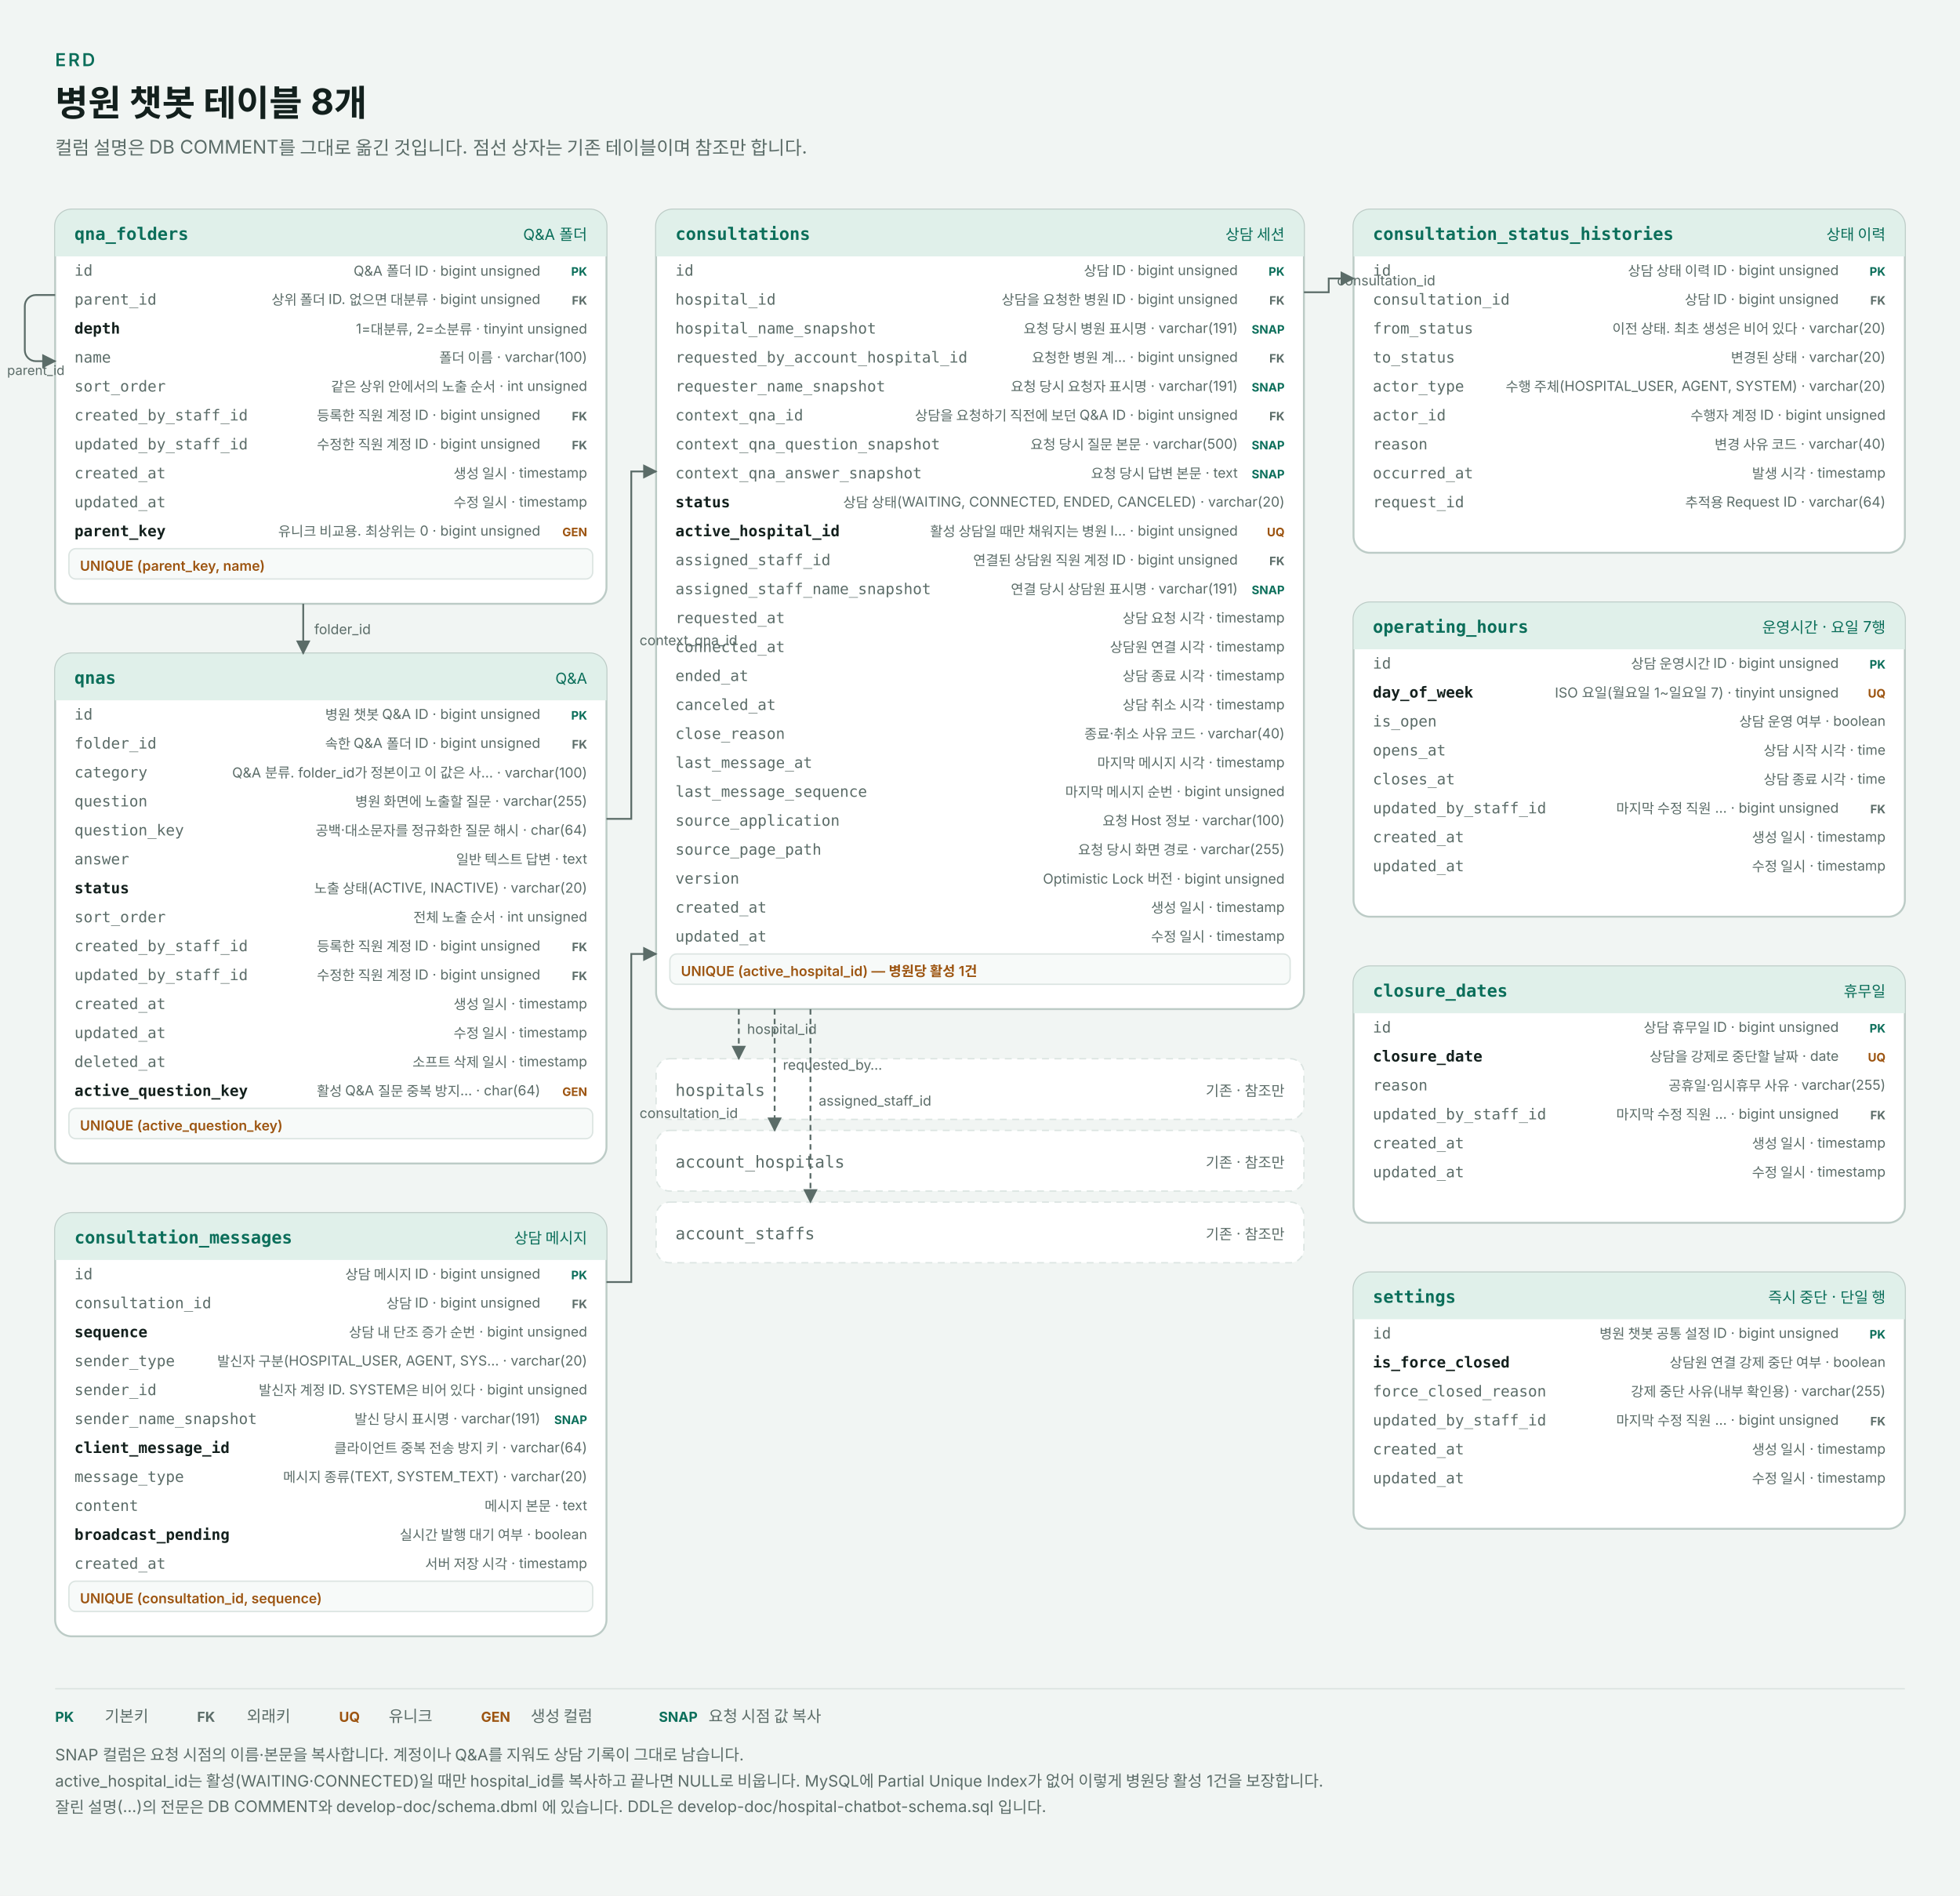
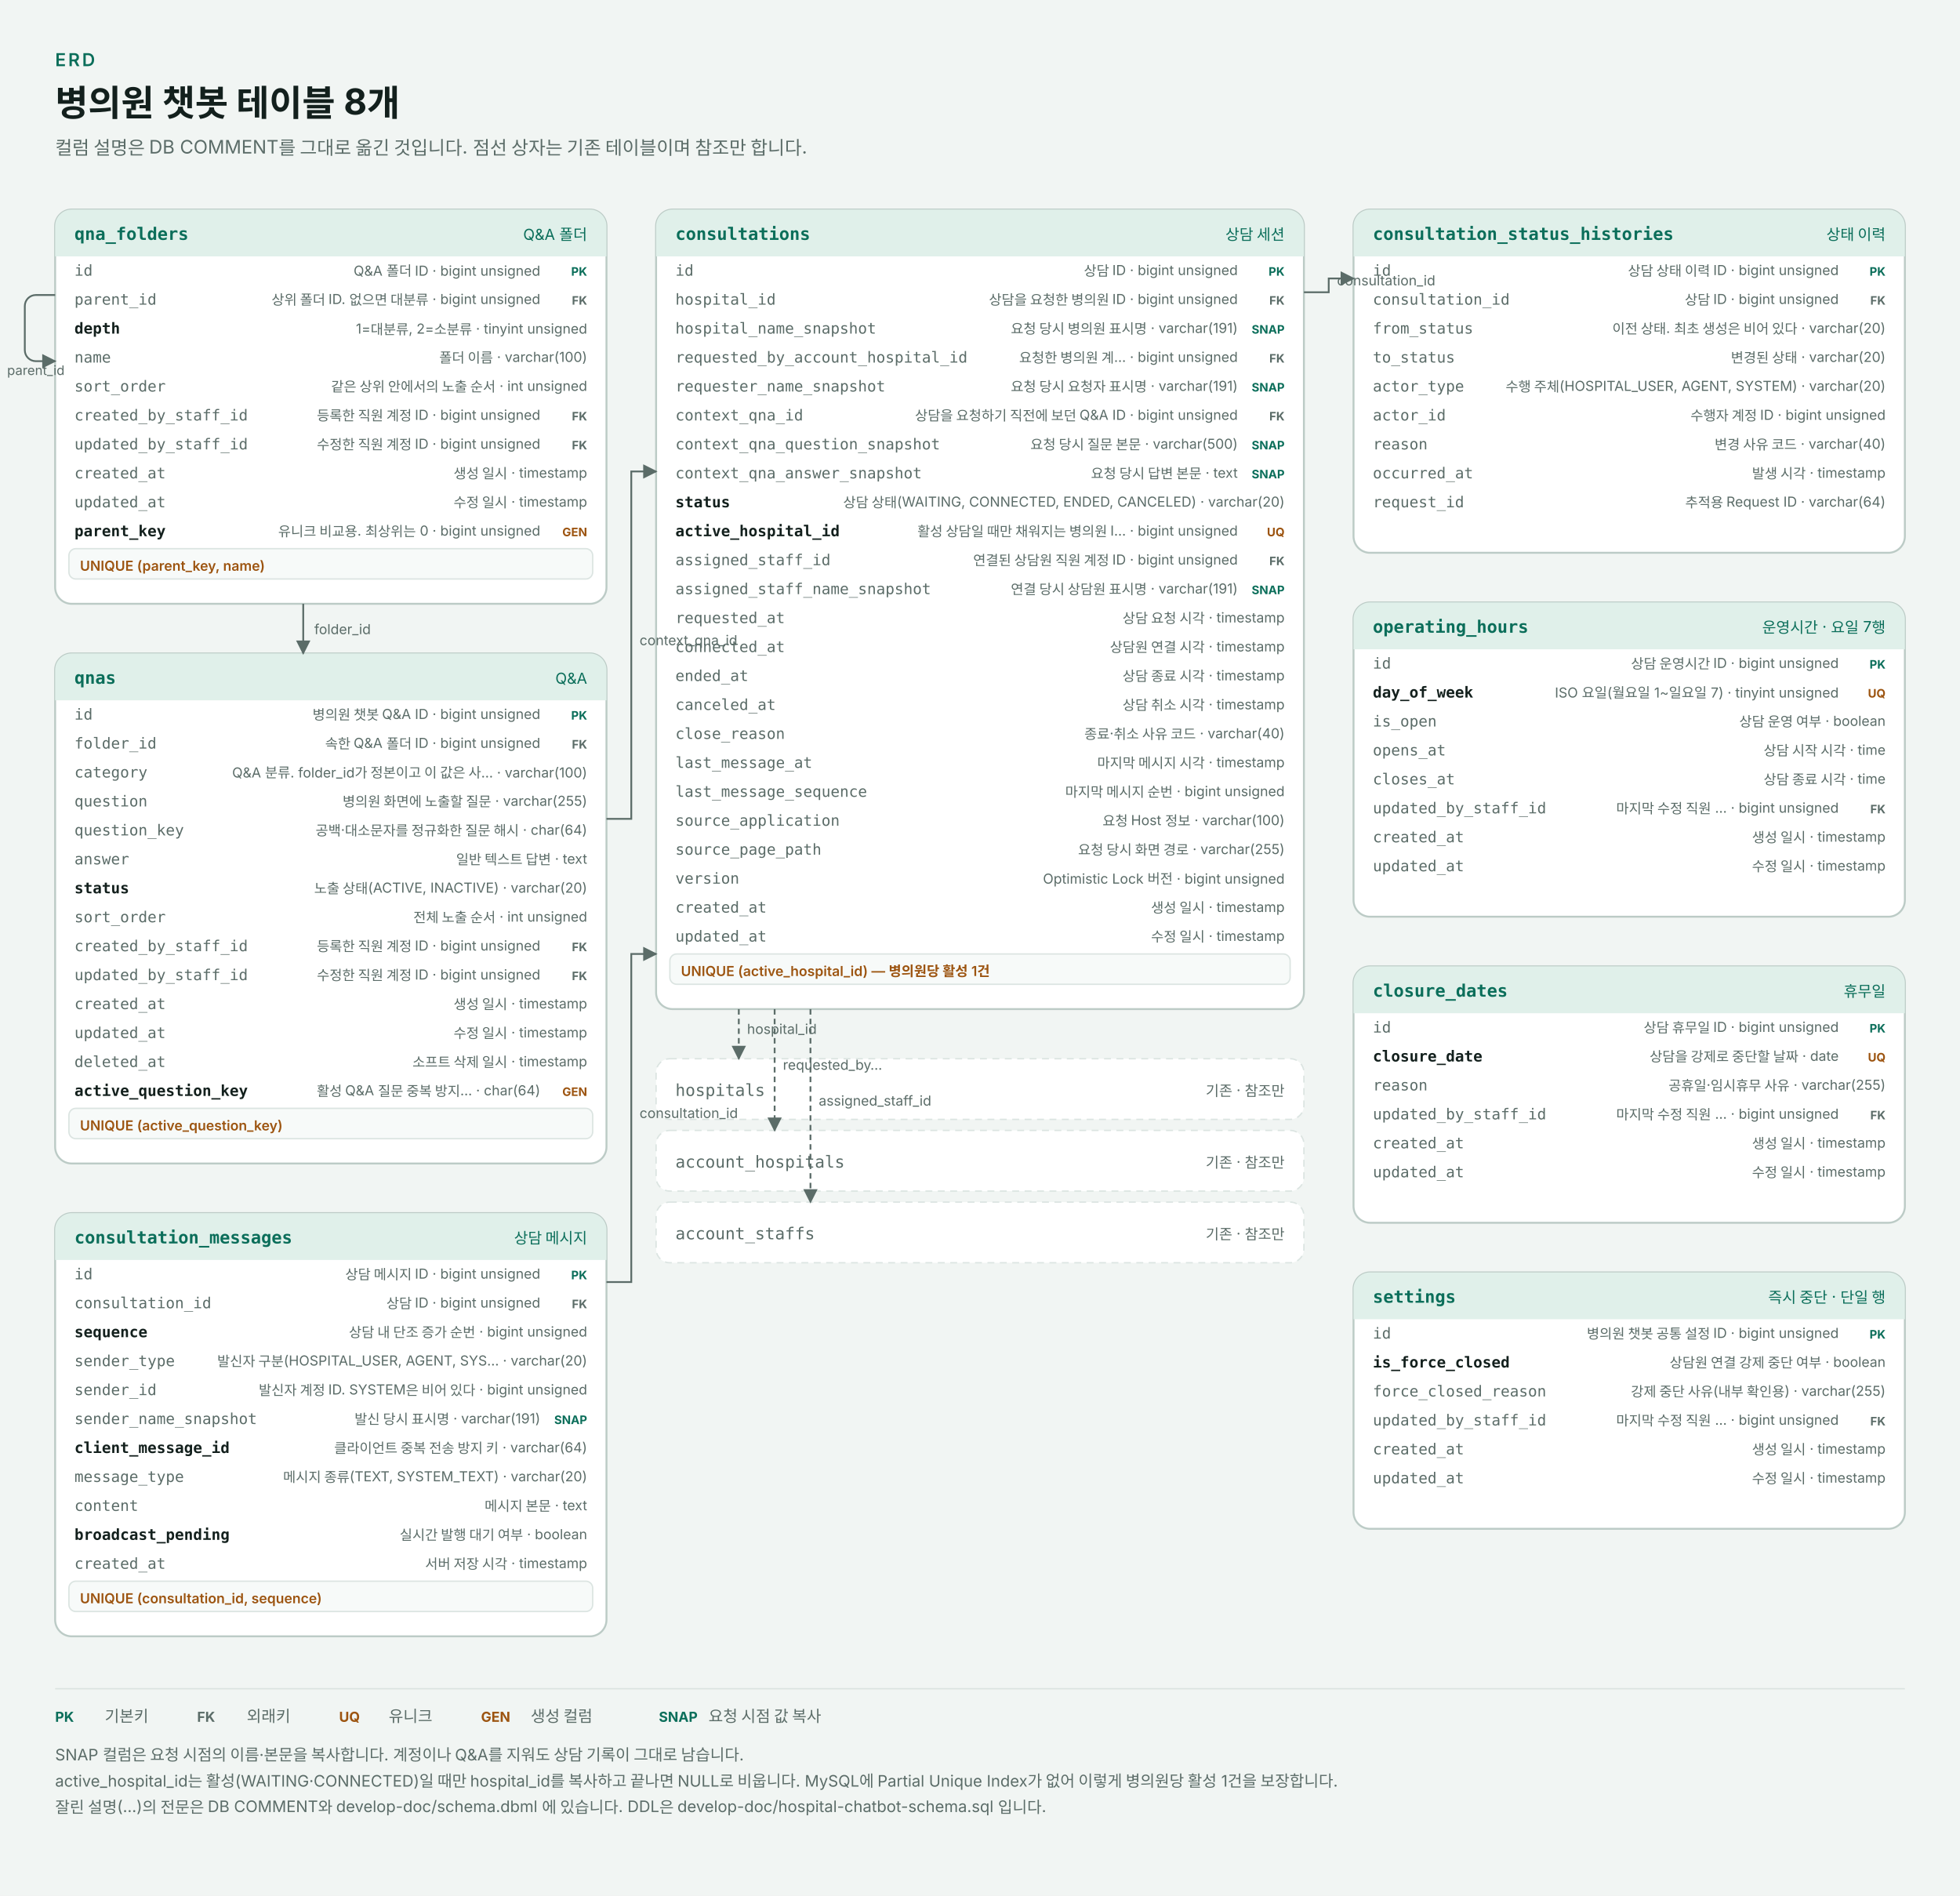
<svg xmlns="http://www.w3.org/2000/svg" viewBox="0 0 1422 1375" width="1422" height="1375" font-family="-apple-system, BlinkMacSystemFont, 'Apple SD Gothic Neo', 'Malgun Gothic', 'Noto Sans KR', sans-serif">
  <defs>
    <marker id="one" viewBox="0 0 10 10" refX="9" refY="5" markerWidth="8" markerHeight="8" orient="auto-start-reverse">
      <path d="M0,0 L10,5 L0,10 z" fill="#5B6C68" />
    </marker>
  </defs>
  <rect width="1422" height="1375" fill="#F1F5F3" />
  <text x="40" y="48" font-size="13" font-weight="600" fill="#0B6E5A" letter-spacing="1.6">ERD</text>
-   <text x="40" y="84" font-size="26" font-weight="700" fill="#13201D">병원 챗봇 테이블 8개</text>
+   <text x="40" y="84" font-size="26" font-weight="700" fill="#13201D">병의원 챗봇 테이블 8개</text>
  <text x="40" y="112" font-size="13.5" fill="#5B6C68">컬럼 설명은 DB COMMENT를 그대로 옮긴 것입니다. 점선 상자는 기존 테이블이며 참조만 합니다.</text>
  <rect x="40" y="152" width="400" height="286" rx="12" fill="#FFFFFF" stroke="#BCCBC6" stroke-width="1.4" />
  <path d="M40 164 a12 12 0 0 1 12 -12 h376 a12 12 0 0 1 12 12 v22 h-400 z" fill="#E0F0EA" />
  <text x="54" y="174" font-size="12.5" font-weight="700" fill="#0B6E5A" font-family="ui-monospace, Menlo, monospace">qna_folders</text>
  <text x="426" y="174" font-size="11" fill="#0B6E5A" text-anchor="end">Q&amp;A 폴더</text>
  <text x="54" y="200" font-size="11" fill="#5B6C68" font-weight="400" font-family="ui-monospace, Menlo, monospace">id</text>
  <text x="426" y="200" font-size="8.5" font-weight="700" fill="#0B6E5A" text-anchor="end">PK</text>
  <text x="392" y="200" font-size="10" fill="#5B6C68" text-anchor="end">Q&amp;A 폴더 ID · bigint unsigned</text>
  <text x="54" y="221" font-size="11" fill="#5B6C68" font-weight="400" font-family="ui-monospace, Menlo, monospace">parent_id</text>
  <text x="426" y="221" font-size="8.5" font-weight="700" fill="#5B6C68" text-anchor="end">FK</text>
  <text x="392" y="221" font-size="10" fill="#5B6C68" text-anchor="end">상위 폴더 ID. 없으면 대분류 · bigint unsigned</text>
  <text x="54" y="242" font-size="11" fill="#13201D" font-weight="600" font-family="ui-monospace, Menlo, monospace">depth</text>
  <text x="426" y="242" font-size="10" fill="#5B6C68" text-anchor="end">1=대분류, 2=소분류 · tinyint unsigned</text>
  <text x="54" y="263" font-size="11" fill="#5B6C68" font-weight="400" font-family="ui-monospace, Menlo, monospace">name</text>
  <text x="426" y="263" font-size="10" fill="#5B6C68" text-anchor="end">폴더 이름 · varchar(100)</text>
  <text x="54" y="284" font-size="11" fill="#5B6C68" font-weight="400" font-family="ui-monospace, Menlo, monospace">sort_order</text>
  <text x="426" y="284" font-size="10" fill="#5B6C68" text-anchor="end">같은 상위 안에서의 노출 순서 · int unsigned</text>
  <text x="54" y="305" font-size="11" fill="#5B6C68" font-weight="400" font-family="ui-monospace, Menlo, monospace">created_by_staff_id</text>
  <text x="426" y="305" font-size="8.5" font-weight="700" fill="#5B6C68" text-anchor="end">FK</text>
  <text x="392" y="305" font-size="10" fill="#5B6C68" text-anchor="end">등록한 직원 계정 ID · bigint unsigned</text>
  <text x="54" y="326" font-size="11" fill="#5B6C68" font-weight="400" font-family="ui-monospace, Menlo, monospace">updated_by_staff_id</text>
  <text x="426" y="326" font-size="8.5" font-weight="700" fill="#5B6C68" text-anchor="end">FK</text>
  <text x="392" y="326" font-size="10" fill="#5B6C68" text-anchor="end">수정한 직원 계정 ID · bigint unsigned</text>
  <text x="54" y="347" font-size="11" fill="#5B6C68" font-weight="400" font-family="ui-monospace, Menlo, monospace">created_at</text>
  <text x="426" y="347" font-size="10" fill="#5B6C68" text-anchor="end">생성 일시 · timestamp</text>
  <text x="54" y="368" font-size="11" fill="#5B6C68" font-weight="400" font-family="ui-monospace, Menlo, monospace">updated_at</text>
  <text x="426" y="368" font-size="10" fill="#5B6C68" text-anchor="end">수정 일시 · timestamp</text>
  <text x="54" y="389" font-size="11" fill="#13201D" font-weight="600" font-family="ui-monospace, Menlo, monospace">parent_key</text>
  <text x="426" y="389" font-size="8.5" font-weight="700" fill="#9C5410" text-anchor="end">GEN</text>
  <text x="392" y="389" font-size="10" fill="#5B6C68" text-anchor="end">유니크 비교용. 최상위는 0 · bigint unsigned</text>
  <rect x="50" y="398" width="380" height="22" rx="5" fill="#F7FAF9" stroke="#DBE4E1" />
  <text x="58" y="414" font-size="10" fill="#9C5410" font-weight="600">UNIQUE (parent_key, name)</text>
  <rect x="40" y="474" width="400" height="370" rx="12" fill="#FFFFFF" stroke="#BCCBC6" stroke-width="1.4" />
  <path d="M40 486 a12 12 0 0 1 12 -12 h376 a12 12 0 0 1 12 12 v22 h-400 z" fill="#E0F0EA" />
  <text x="54" y="496" font-size="12.5" font-weight="700" fill="#0B6E5A" font-family="ui-monospace, Menlo, monospace">qnas</text>
  <text x="426" y="496" font-size="11" fill="#0B6E5A" text-anchor="end">Q&amp;A</text>
  <text x="54" y="522" font-size="11" fill="#5B6C68" font-weight="400" font-family="ui-monospace, Menlo, monospace">id</text>
  <text x="426" y="522" font-size="8.5" font-weight="700" fill="#0B6E5A" text-anchor="end">PK</text>
-   <text x="392" y="522" font-size="10" fill="#5B6C68" text-anchor="end">병원 챗봇 Q&amp;A ID · bigint unsigned</text>
+   <text x="392" y="522" font-size="10" fill="#5B6C68" text-anchor="end">병의원 챗봇 Q&amp;A ID · bigint unsigned</text>
  <text x="54" y="543" font-size="11" fill="#5B6C68" font-weight="400" font-family="ui-monospace, Menlo, monospace">folder_id</text>
  <text x="426" y="543" font-size="8.5" font-weight="700" fill="#5B6C68" text-anchor="end">FK</text>
  <text x="392" y="543" font-size="10" fill="#5B6C68" text-anchor="end">속한 Q&amp;A 폴더 ID · bigint unsigned</text>
  <text x="54" y="564" font-size="11" fill="#5B6C68" font-weight="400" font-family="ui-monospace, Menlo, monospace">category</text>
  <text x="426" y="564" font-size="10" fill="#5B6C68" text-anchor="end">Q&amp;A 분류. folder_id가 정본이고 이 값은 사… · varchar(100)</text>
  <text x="54" y="585" font-size="11" fill="#5B6C68" font-weight="400" font-family="ui-monospace, Menlo, monospace">question</text>
-   <text x="426" y="585" font-size="10" fill="#5B6C68" text-anchor="end">병원 화면에 노출할 질문 · varchar(255)</text>
+   <text x="426" y="585" font-size="10" fill="#5B6C68" text-anchor="end">병의원 화면에 노출할 질문 · varchar(255)</text>
  <text x="54" y="606" font-size="11" fill="#5B6C68" font-weight="400" font-family="ui-monospace, Menlo, monospace">question_key</text>
  <text x="426" y="606" font-size="10" fill="#5B6C68" text-anchor="end">공백·대소문자를 정규화한 질문 해시 · char(64)</text>
  <text x="54" y="627" font-size="11" fill="#5B6C68" font-weight="400" font-family="ui-monospace, Menlo, monospace">answer</text>
  <text x="426" y="627" font-size="10" fill="#5B6C68" text-anchor="end">일반 텍스트 답변 · text</text>
  <text x="54" y="648" font-size="11" fill="#13201D" font-weight="600" font-family="ui-monospace, Menlo, monospace">status</text>
  <text x="426" y="648" font-size="10" fill="#5B6C68" text-anchor="end">노출 상태(ACTIVE, INACTIVE) · varchar(20)</text>
  <text x="54" y="669" font-size="11" fill="#5B6C68" font-weight="400" font-family="ui-monospace, Menlo, monospace">sort_order</text>
  <text x="426" y="669" font-size="10" fill="#5B6C68" text-anchor="end">전체 노출 순서 · int unsigned</text>
  <text x="54" y="690" font-size="11" fill="#5B6C68" font-weight="400" font-family="ui-monospace, Menlo, monospace">created_by_staff_id</text>
  <text x="426" y="690" font-size="8.5" font-weight="700" fill="#5B6C68" text-anchor="end">FK</text>
  <text x="392" y="690" font-size="10" fill="#5B6C68" text-anchor="end">등록한 직원 계정 ID · bigint unsigned</text>
  <text x="54" y="711" font-size="11" fill="#5B6C68" font-weight="400" font-family="ui-monospace, Menlo, monospace">updated_by_staff_id</text>
  <text x="426" y="711" font-size="8.5" font-weight="700" fill="#5B6C68" text-anchor="end">FK</text>
  <text x="392" y="711" font-size="10" fill="#5B6C68" text-anchor="end">수정한 직원 계정 ID · bigint unsigned</text>
  <text x="54" y="732" font-size="11" fill="#5B6C68" font-weight="400" font-family="ui-monospace, Menlo, monospace">created_at</text>
  <text x="426" y="732" font-size="10" fill="#5B6C68" text-anchor="end">생성 일시 · timestamp</text>
  <text x="54" y="753" font-size="11" fill="#5B6C68" font-weight="400" font-family="ui-monospace, Menlo, monospace">updated_at</text>
  <text x="426" y="753" font-size="10" fill="#5B6C68" text-anchor="end">수정 일시 · timestamp</text>
  <text x="54" y="774" font-size="11" fill="#5B6C68" font-weight="400" font-family="ui-monospace, Menlo, monospace">deleted_at</text>
  <text x="426" y="774" font-size="10" fill="#5B6C68" text-anchor="end">소프트 삭제 일시 · timestamp</text>
  <text x="54" y="795" font-size="11" fill="#13201D" font-weight="600" font-family="ui-monospace, Menlo, monospace">active_question_key</text>
  <text x="426" y="795" font-size="8.5" font-weight="700" fill="#9C5410" text-anchor="end">GEN</text>
  <text x="392" y="795" font-size="10" fill="#5B6C68" text-anchor="end">활성 Q&amp;A 질문 중복 방지… · char(64)</text>
  <rect x="50" y="804" width="380" height="22" rx="5" fill="#F7FAF9" stroke="#DBE4E1" />
  <text x="58" y="820" font-size="10" fill="#9C5410" font-weight="600">UNIQUE (active_question_key)</text>
  <rect x="40" y="880" width="400" height="307" rx="12" fill="#FFFFFF" stroke="#BCCBC6" stroke-width="1.4" />
  <path d="M40 892 a12 12 0 0 1 12 -12 h376 a12 12 0 0 1 12 12 v22 h-400 z" fill="#E0F0EA" />
  <text x="54" y="902" font-size="12.5" font-weight="700" fill="#0B6E5A" font-family="ui-monospace, Menlo, monospace">consultation_messages</text>
  <text x="426" y="902" font-size="11" fill="#0B6E5A" text-anchor="end">상담 메시지</text>
  <text x="54" y="928" font-size="11" fill="#5B6C68" font-weight="400" font-family="ui-monospace, Menlo, monospace">id</text>
  <text x="426" y="928" font-size="8.5" font-weight="700" fill="#0B6E5A" text-anchor="end">PK</text>
  <text x="392" y="928" font-size="10" fill="#5B6C68" text-anchor="end">상담 메시지 ID · bigint unsigned</text>
  <text x="54" y="949" font-size="11" fill="#5B6C68" font-weight="400" font-family="ui-monospace, Menlo, monospace">consultation_id</text>
  <text x="426" y="949" font-size="8.5" font-weight="700" fill="#5B6C68" text-anchor="end">FK</text>
  <text x="392" y="949" font-size="10" fill="#5B6C68" text-anchor="end">상담 ID · bigint unsigned</text>
  <text x="54" y="970" font-size="11" fill="#13201D" font-weight="600" font-family="ui-monospace, Menlo, monospace">sequence</text>
  <text x="426" y="970" font-size="10" fill="#5B6C68" text-anchor="end">상담 내 단조 증가 순번 · bigint unsigned</text>
  <text x="54" y="991" font-size="11" fill="#5B6C68" font-weight="400" font-family="ui-monospace, Menlo, monospace">sender_type</text>
  <text x="426" y="991" font-size="10" fill="#5B6C68" text-anchor="end">발신자 구분(HOSPITAL_USER, AGENT, SYS… · varchar(20)</text>
  <text x="54" y="1012" font-size="11" fill="#5B6C68" font-weight="400" font-family="ui-monospace, Menlo, monospace">sender_id</text>
  <text x="426" y="1012" font-size="10" fill="#5B6C68" text-anchor="end">발신자 계정 ID. SYSTEM은 비어 있다 · bigint unsigned</text>
  <text x="54" y="1033" font-size="11" fill="#5B6C68" font-weight="400" font-family="ui-monospace, Menlo, monospace">sender_name_snapshot</text>
  <text x="426" y="1033" font-size="8.5" font-weight="700" fill="#0B6E5A" text-anchor="end">SNAP</text>
  <text x="392" y="1033" font-size="10" fill="#5B6C68" text-anchor="end">발신 당시 표시명 · varchar(191)</text>
  <text x="54" y="1054" font-size="11" fill="#13201D" font-weight="600" font-family="ui-monospace, Menlo, monospace">client_message_id</text>
  <text x="426" y="1054" font-size="10" fill="#5B6C68" text-anchor="end">클라이언트 중복 전송 방지 키 · varchar(64)</text>
  <text x="54" y="1075" font-size="11" fill="#5B6C68" font-weight="400" font-family="ui-monospace, Menlo, monospace">message_type</text>
  <text x="426" y="1075" font-size="10" fill="#5B6C68" text-anchor="end">메시지 종류(TEXT, SYSTEM_TEXT) · varchar(20)</text>
  <text x="54" y="1096" font-size="11" fill="#5B6C68" font-weight="400" font-family="ui-monospace, Menlo, monospace">content</text>
  <text x="426" y="1096" font-size="10" fill="#5B6C68" text-anchor="end">메시지 본문 · text</text>
  <text x="54" y="1117" font-size="11" fill="#13201D" font-weight="600" font-family="ui-monospace, Menlo, monospace">broadcast_pending</text>
  <text x="426" y="1117" font-size="10" fill="#5B6C68" text-anchor="end">실시간 발행 대기 여부 · boolean</text>
  <text x="54" y="1138" font-size="11" fill="#5B6C68" font-weight="400" font-family="ui-monospace, Menlo, monospace">created_at</text>
  <text x="426" y="1138" font-size="10" fill="#5B6C68" text-anchor="end">서버 저장 시각 · timestamp</text>
  <rect x="50" y="1147" width="380" height="22" rx="5" fill="#F7FAF9" stroke="#DBE4E1" />
  <text x="58" y="1163" font-size="10" fill="#9C5410" font-weight="600">UNIQUE (consultation_id, sequence)</text>
  <rect x="476" y="152" width="470" height="580" rx="12" fill="#FFFFFF" stroke="#BCCBC6" stroke-width="1.4" />
  <path d="M476 164 a12 12 0 0 1 12 -12 h446 a12 12 0 0 1 12 12 v22 h-470 z" fill="#E0F0EA" />
  <text x="490" y="174" font-size="12.5" font-weight="700" fill="#0B6E5A" font-family="ui-monospace, Menlo, monospace">consultations</text>
  <text x="932" y="174" font-size="11" fill="#0B6E5A" text-anchor="end">상담 세션</text>
  <text x="490" y="200" font-size="11" fill="#5B6C68" font-weight="400" font-family="ui-monospace, Menlo, monospace">id</text>
  <text x="932" y="200" font-size="8.5" font-weight="700" fill="#0B6E5A" text-anchor="end">PK</text>
  <text x="898" y="200" font-size="10" fill="#5B6C68" text-anchor="end">상담 ID · bigint unsigned</text>
  <text x="490" y="221" font-size="11" fill="#5B6C68" font-weight="400" font-family="ui-monospace, Menlo, monospace">hospital_id</text>
  <text x="932" y="221" font-size="8.5" font-weight="700" fill="#5B6C68" text-anchor="end">FK</text>
-   <text x="898" y="221" font-size="10" fill="#5B6C68" text-anchor="end">상담을 요청한 병원 ID · bigint unsigned</text>
+   <text x="898" y="221" font-size="10" fill="#5B6C68" text-anchor="end">상담을 요청한 병의원 ID · bigint unsigned</text>
  <text x="490" y="242" font-size="11" fill="#5B6C68" font-weight="400" font-family="ui-monospace, Menlo, monospace">hospital_name_snapshot</text>
  <text x="932" y="242" font-size="8.5" font-weight="700" fill="#0B6E5A" text-anchor="end">SNAP</text>
-   <text x="898" y="242" font-size="10" fill="#5B6C68" text-anchor="end">요청 당시 병원 표시명 · varchar(191)</text>
+   <text x="898" y="242" font-size="10" fill="#5B6C68" text-anchor="end">요청 당시 병의원 표시명 · varchar(191)</text>
  <text x="490" y="263" font-size="11" fill="#5B6C68" font-weight="400" font-family="ui-monospace, Menlo, monospace">requested_by_account_hospital_id</text>
  <text x="932" y="263" font-size="8.5" font-weight="700" fill="#5B6C68" text-anchor="end">FK</text>
-   <text x="898" y="263" font-size="10" fill="#5B6C68" text-anchor="end">요청한 병원 계… · bigint unsigned</text>
+   <text x="898" y="263" font-size="10" fill="#5B6C68" text-anchor="end">요청한 병의원 계… · bigint unsigned</text>
  <text x="490" y="284" font-size="11" fill="#5B6C68" font-weight="400" font-family="ui-monospace, Menlo, monospace">requester_name_snapshot</text>
  <text x="932" y="284" font-size="8.5" font-weight="700" fill="#0B6E5A" text-anchor="end">SNAP</text>
  <text x="898" y="284" font-size="10" fill="#5B6C68" text-anchor="end">요청 당시 요청자 표시명 · varchar(191)</text>
  <text x="490" y="305" font-size="11" fill="#5B6C68" font-weight="400" font-family="ui-monospace, Menlo, monospace">context_qna_id</text>
  <text x="932" y="305" font-size="8.5" font-weight="700" fill="#5B6C68" text-anchor="end">FK</text>
  <text x="898" y="305" font-size="10" fill="#5B6C68" text-anchor="end">상담을 요청하기 직전에 보던 Q&amp;A ID · bigint unsigned</text>
  <text x="490" y="326" font-size="11" fill="#5B6C68" font-weight="400" font-family="ui-monospace, Menlo, monospace">context_qna_question_snapshot</text>
  <text x="932" y="326" font-size="8.5" font-weight="700" fill="#0B6E5A" text-anchor="end">SNAP</text>
  <text x="898" y="326" font-size="10" fill="#5B6C68" text-anchor="end">요청 당시 질문 본문 · varchar(500)</text>
  <text x="490" y="347" font-size="11" fill="#5B6C68" font-weight="400" font-family="ui-monospace, Menlo, monospace">context_qna_answer_snapshot</text>
  <text x="932" y="347" font-size="8.5" font-weight="700" fill="#0B6E5A" text-anchor="end">SNAP</text>
  <text x="898" y="347" font-size="10" fill="#5B6C68" text-anchor="end">요청 당시 답변 본문 · text</text>
  <text x="490" y="368" font-size="11" fill="#13201D" font-weight="600" font-family="ui-monospace, Menlo, monospace">status</text>
  <text x="932" y="368" font-size="10" fill="#5B6C68" text-anchor="end">상담 상태(WAITING, CONNECTED, ENDED, CANCELED) · varchar(20)</text>
  <text x="490" y="389" font-size="11" fill="#13201D" font-weight="600" font-family="ui-monospace, Menlo, monospace">active_hospital_id</text>
  <text x="932" y="389" font-size="8.5" font-weight="700" fill="#9C5410" text-anchor="end">UQ</text>
-   <text x="898" y="389" font-size="10" fill="#5B6C68" text-anchor="end">활성 상담일 때만 채워지는 병원 I… · bigint unsigned</text>
+   <text x="898" y="389" font-size="10" fill="#5B6C68" text-anchor="end">활성 상담일 때만 채워지는 병의원 I… · bigint unsigned</text>
  <text x="490" y="410" font-size="11" fill="#5B6C68" font-weight="400" font-family="ui-monospace, Menlo, monospace">assigned_staff_id</text>
  <text x="932" y="410" font-size="8.5" font-weight="700" fill="#5B6C68" text-anchor="end">FK</text>
  <text x="898" y="410" font-size="10" fill="#5B6C68" text-anchor="end">연결된 상담원 직원 계정 ID · bigint unsigned</text>
  <text x="490" y="431" font-size="11" fill="#5B6C68" font-weight="400" font-family="ui-monospace, Menlo, monospace">assigned_staff_name_snapshot</text>
  <text x="932" y="431" font-size="8.5" font-weight="700" fill="#0B6E5A" text-anchor="end">SNAP</text>
  <text x="898" y="431" font-size="10" fill="#5B6C68" text-anchor="end">연결 당시 상담원 표시명 · varchar(191)</text>
  <text x="490" y="452" font-size="11" fill="#5B6C68" font-weight="400" font-family="ui-monospace, Menlo, monospace">requested_at</text>
  <text x="932" y="452" font-size="10" fill="#5B6C68" text-anchor="end">상담 요청 시각 · timestamp</text>
  <text x="490" y="473" font-size="11" fill="#5B6C68" font-weight="400" font-family="ui-monospace, Menlo, monospace">connected_at</text>
  <text x="932" y="473" font-size="10" fill="#5B6C68" text-anchor="end">상담원 연결 시각 · timestamp</text>
  <text x="490" y="494" font-size="11" fill="#5B6C68" font-weight="400" font-family="ui-monospace, Menlo, monospace">ended_at</text>
  <text x="932" y="494" font-size="10" fill="#5B6C68" text-anchor="end">상담 종료 시각 · timestamp</text>
  <text x="490" y="515" font-size="11" fill="#5B6C68" font-weight="400" font-family="ui-monospace, Menlo, monospace">canceled_at</text>
  <text x="932" y="515" font-size="10" fill="#5B6C68" text-anchor="end">상담 취소 시각 · timestamp</text>
  <text x="490" y="536" font-size="11" fill="#5B6C68" font-weight="400" font-family="ui-monospace, Menlo, monospace">close_reason</text>
  <text x="932" y="536" font-size="10" fill="#5B6C68" text-anchor="end">종료·취소 사유 코드 · varchar(40)</text>
  <text x="490" y="557" font-size="11" fill="#5B6C68" font-weight="400" font-family="ui-monospace, Menlo, monospace">last_message_at</text>
  <text x="932" y="557" font-size="10" fill="#5B6C68" text-anchor="end">마지막 메시지 시각 · timestamp</text>
  <text x="490" y="578" font-size="11" fill="#5B6C68" font-weight="400" font-family="ui-monospace, Menlo, monospace">last_message_sequence</text>
  <text x="932" y="578" font-size="10" fill="#5B6C68" text-anchor="end">마지막 메시지 순번 · bigint unsigned</text>
  <text x="490" y="599" font-size="11" fill="#5B6C68" font-weight="400" font-family="ui-monospace, Menlo, monospace">source_application</text>
  <text x="932" y="599" font-size="10" fill="#5B6C68" text-anchor="end">요청 Host 정보 · varchar(100)</text>
  <text x="490" y="620" font-size="11" fill="#5B6C68" font-weight="400" font-family="ui-monospace, Menlo, monospace">source_page_path</text>
  <text x="932" y="620" font-size="10" fill="#5B6C68" text-anchor="end">요청 당시 화면 경로 · varchar(255)</text>
  <text x="490" y="641" font-size="11" fill="#5B6C68" font-weight="400" font-family="ui-monospace, Menlo, monospace">version</text>
  <text x="932" y="641" font-size="10" fill="#5B6C68" text-anchor="end">Optimistic Lock 버전 · bigint unsigned</text>
  <text x="490" y="662" font-size="11" fill="#5B6C68" font-weight="400" font-family="ui-monospace, Menlo, monospace">created_at</text>
  <text x="932" y="662" font-size="10" fill="#5B6C68" text-anchor="end">생성 일시 · timestamp</text>
  <text x="490" y="683" font-size="11" fill="#5B6C68" font-weight="400" font-family="ui-monospace, Menlo, monospace">updated_at</text>
  <text x="932" y="683" font-size="10" fill="#5B6C68" text-anchor="end">수정 일시 · timestamp</text>
  <rect x="486" y="692" width="450" height="22" rx="5" fill="#F7FAF9" stroke="#DBE4E1" />
-   <text x="494" y="708" font-size="10" fill="#9C5410" font-weight="600">UNIQUE (active_hospital_id) — 병원당 활성 1건</text>
+   <text x="494" y="708" font-size="10" fill="#9C5410" font-weight="600">UNIQUE (active_hospital_id) — 병의원당 활성 1건</text>
  <rect x="982" y="152" width="400" height="249" rx="12" fill="#FFFFFF" stroke="#BCCBC6" stroke-width="1.4" />
  <path d="M982 164 a12 12 0 0 1 12 -12 h376 a12 12 0 0 1 12 12 v22 h-400 z" fill="#E0F0EA" />
  <text x="996" y="174" font-size="12.5" font-weight="700" fill="#0B6E5A" font-family="ui-monospace, Menlo, monospace">consultation_status_histories</text>
  <text x="1368" y="174" font-size="11" fill="#0B6E5A" text-anchor="end">상태 이력</text>
  <text x="996" y="200" font-size="11" fill="#5B6C68" font-weight="400" font-family="ui-monospace, Menlo, monospace">id</text>
  <text x="1368" y="200" font-size="8.5" font-weight="700" fill="#0B6E5A" text-anchor="end">PK</text>
  <text x="1334" y="200" font-size="10" fill="#5B6C68" text-anchor="end">상담 상태 이력 ID · bigint unsigned</text>
  <text x="996" y="221" font-size="11" fill="#5B6C68" font-weight="400" font-family="ui-monospace, Menlo, monospace">consultation_id</text>
  <text x="1368" y="221" font-size="8.5" font-weight="700" fill="#5B6C68" text-anchor="end">FK</text>
  <text x="1334" y="221" font-size="10" fill="#5B6C68" text-anchor="end">상담 ID · bigint unsigned</text>
  <text x="996" y="242" font-size="11" fill="#5B6C68" font-weight="400" font-family="ui-monospace, Menlo, monospace">from_status</text>
  <text x="1368" y="242" font-size="10" fill="#5B6C68" text-anchor="end">이전 상태. 최초 생성은 비어 있다 · varchar(20)</text>
  <text x="996" y="263" font-size="11" fill="#5B6C68" font-weight="400" font-family="ui-monospace, Menlo, monospace">to_status</text>
  <text x="1368" y="263" font-size="10" fill="#5B6C68" text-anchor="end">변경된 상태 · varchar(20)</text>
  <text x="996" y="284" font-size="11" fill="#5B6C68" font-weight="400" font-family="ui-monospace, Menlo, monospace">actor_type</text>
  <text x="1368" y="284" font-size="10" fill="#5B6C68" text-anchor="end">수행 주체(HOSPITAL_USER, AGENT, SYSTEM) · varchar(20)</text>
  <text x="996" y="305" font-size="11" fill="#5B6C68" font-weight="400" font-family="ui-monospace, Menlo, monospace">actor_id</text>
  <text x="1368" y="305" font-size="10" fill="#5B6C68" text-anchor="end">수행자 계정 ID · bigint unsigned</text>
  <text x="996" y="326" font-size="11" fill="#5B6C68" font-weight="400" font-family="ui-monospace, Menlo, monospace">reason</text>
  <text x="1368" y="326" font-size="10" fill="#5B6C68" text-anchor="end">변경 사유 코드 · varchar(40)</text>
  <text x="996" y="347" font-size="11" fill="#5B6C68" font-weight="400" font-family="ui-monospace, Menlo, monospace">occurred_at</text>
  <text x="1368" y="347" font-size="10" fill="#5B6C68" text-anchor="end">발생 시각 · timestamp</text>
  <text x="996" y="368" font-size="11" fill="#5B6C68" font-weight="400" font-family="ui-monospace, Menlo, monospace">request_id</text>
  <text x="1368" y="368" font-size="10" fill="#5B6C68" text-anchor="end">추적용 Request ID · varchar(64)</text>
  <rect x="982" y="437" width="400" height="228" rx="12" fill="#FFFFFF" stroke="#BCCBC6" stroke-width="1.4" />
  <path d="M982 449 a12 12 0 0 1 12 -12 h376 a12 12 0 0 1 12 12 v22 h-400 z" fill="#E0F0EA" />
  <text x="996" y="459" font-size="12.5" font-weight="700" fill="#0B6E5A" font-family="ui-monospace, Menlo, monospace">operating_hours</text>
  <text x="1368" y="459" font-size="11" fill="#0B6E5A" text-anchor="end">운영시간 · 요일 7행</text>
  <text x="996" y="485" font-size="11" fill="#5B6C68" font-weight="400" font-family="ui-monospace, Menlo, monospace">id</text>
  <text x="1368" y="485" font-size="8.5" font-weight="700" fill="#0B6E5A" text-anchor="end">PK</text>
  <text x="1334" y="485" font-size="10" fill="#5B6C68" text-anchor="end">상담 운영시간 ID · bigint unsigned</text>
  <text x="996" y="506" font-size="11" fill="#13201D" font-weight="600" font-family="ui-monospace, Menlo, monospace">day_of_week</text>
  <text x="1368" y="506" font-size="8.5" font-weight="700" fill="#9C5410" text-anchor="end">UQ</text>
  <text x="1334" y="506" font-size="10" fill="#5B6C68" text-anchor="end">ISO 요일(월요일 1~일요일 7) · tinyint unsigned</text>
  <text x="996" y="527" font-size="11" fill="#5B6C68" font-weight="400" font-family="ui-monospace, Menlo, monospace">is_open</text>
  <text x="1368" y="527" font-size="10" fill="#5B6C68" text-anchor="end">상담 운영 여부 · boolean</text>
  <text x="996" y="548" font-size="11" fill="#5B6C68" font-weight="400" font-family="ui-monospace, Menlo, monospace">opens_at</text>
  <text x="1368" y="548" font-size="10" fill="#5B6C68" text-anchor="end">상담 시작 시각 · time</text>
  <text x="996" y="569" font-size="11" fill="#5B6C68" font-weight="400" font-family="ui-monospace, Menlo, monospace">closes_at</text>
  <text x="1368" y="569" font-size="10" fill="#5B6C68" text-anchor="end">상담 종료 시각 · time</text>
  <text x="996" y="590" font-size="11" fill="#5B6C68" font-weight="400" font-family="ui-monospace, Menlo, monospace">updated_by_staff_id</text>
  <text x="1368" y="590" font-size="8.5" font-weight="700" fill="#5B6C68" text-anchor="end">FK</text>
  <text x="1334" y="590" font-size="10" fill="#5B6C68" text-anchor="end">마지막 수정 직원 … · bigint unsigned</text>
  <text x="996" y="611" font-size="11" fill="#5B6C68" font-weight="400" font-family="ui-monospace, Menlo, monospace">created_at</text>
  <text x="1368" y="611" font-size="10" fill="#5B6C68" text-anchor="end">생성 일시 · timestamp</text>
  <text x="996" y="632" font-size="11" fill="#5B6C68" font-weight="400" font-family="ui-monospace, Menlo, monospace">updated_at</text>
  <text x="1368" y="632" font-size="10" fill="#5B6C68" text-anchor="end">수정 일시 · timestamp</text>
  <rect x="982" y="701" width="400" height="186" rx="12" fill="#FFFFFF" stroke="#BCCBC6" stroke-width="1.4" />
  <path d="M982 713 a12 12 0 0 1 12 -12 h376 a12 12 0 0 1 12 12 v22 h-400 z" fill="#E0F0EA" />
  <text x="996" y="723" font-size="12.5" font-weight="700" fill="#0B6E5A" font-family="ui-monospace, Menlo, monospace">closure_dates</text>
  <text x="1368" y="723" font-size="11" fill="#0B6E5A" text-anchor="end">휴무일</text>
  <text x="996" y="749" font-size="11" fill="#5B6C68" font-weight="400" font-family="ui-monospace, Menlo, monospace">id</text>
  <text x="1368" y="749" font-size="8.5" font-weight="700" fill="#0B6E5A" text-anchor="end">PK</text>
  <text x="1334" y="749" font-size="10" fill="#5B6C68" text-anchor="end">상담 휴무일 ID · bigint unsigned</text>
  <text x="996" y="770" font-size="11" fill="#13201D" font-weight="600" font-family="ui-monospace, Menlo, monospace">closure_date</text>
  <text x="1368" y="770" font-size="8.5" font-weight="700" fill="#9C5410" text-anchor="end">UQ</text>
  <text x="1334" y="770" font-size="10" fill="#5B6C68" text-anchor="end">상담을 강제로 중단할 날짜 · date</text>
  <text x="996" y="791" font-size="11" fill="#5B6C68" font-weight="400" font-family="ui-monospace, Menlo, monospace">reason</text>
  <text x="1368" y="791" font-size="10" fill="#5B6C68" text-anchor="end">공휴일·임시휴무 사유 · varchar(255)</text>
  <text x="996" y="812" font-size="11" fill="#5B6C68" font-weight="400" font-family="ui-monospace, Menlo, monospace">updated_by_staff_id</text>
  <text x="1368" y="812" font-size="8.5" font-weight="700" fill="#5B6C68" text-anchor="end">FK</text>
  <text x="1334" y="812" font-size="10" fill="#5B6C68" text-anchor="end">마지막 수정 직원 … · bigint unsigned</text>
  <text x="996" y="833" font-size="11" fill="#5B6C68" font-weight="400" font-family="ui-monospace, Menlo, monospace">created_at</text>
  <text x="1368" y="833" font-size="10" fill="#5B6C68" text-anchor="end">생성 일시 · timestamp</text>
  <text x="996" y="854" font-size="11" fill="#5B6C68" font-weight="400" font-family="ui-monospace, Menlo, monospace">updated_at</text>
  <text x="1368" y="854" font-size="10" fill="#5B6C68" text-anchor="end">수정 일시 · timestamp</text>
  <rect x="982" y="923" width="400" height="186" rx="12" fill="#FFFFFF" stroke="#BCCBC6" stroke-width="1.4" />
  <path d="M982 935 a12 12 0 0 1 12 -12 h376 a12 12 0 0 1 12 12 v22 h-400 z" fill="#E0F0EA" />
  <text x="996" y="945" font-size="12.5" font-weight="700" fill="#0B6E5A" font-family="ui-monospace, Menlo, monospace">settings</text>
  <text x="1368" y="945" font-size="11" fill="#0B6E5A" text-anchor="end">즉시 중단 · 단일 행</text>
  <text x="996" y="971" font-size="11" fill="#5B6C68" font-weight="400" font-family="ui-monospace, Menlo, monospace">id</text>
  <text x="1368" y="971" font-size="8.5" font-weight="700" fill="#0B6E5A" text-anchor="end">PK</text>
-   <text x="1334" y="971" font-size="10" fill="#5B6C68" text-anchor="end">병원 챗봇 공통 설정 ID · bigint unsigned</text>
+   <text x="1334" y="971" font-size="10" fill="#5B6C68" text-anchor="end">병의원 챗봇 공통 설정 ID · bigint unsigned</text>
  <text x="996" y="992" font-size="11" fill="#13201D" font-weight="600" font-family="ui-monospace, Menlo, monospace">is_force_closed</text>
  <text x="1368" y="992" font-size="10" fill="#5B6C68" text-anchor="end">상담원 연결 강제 중단 여부 · boolean</text>
  <text x="996" y="1013" font-size="11" fill="#5B6C68" font-weight="400" font-family="ui-monospace, Menlo, monospace">force_closed_reason</text>
  <text x="1368" y="1013" font-size="10" fill="#5B6C68" text-anchor="end">강제 중단 사유(내부 확인용) · varchar(255)</text>
  <text x="996" y="1034" font-size="11" fill="#5B6C68" font-weight="400" font-family="ui-monospace, Menlo, monospace">updated_by_staff_id</text>
  <text x="1368" y="1034" font-size="8.5" font-weight="700" fill="#5B6C68" text-anchor="end">FK</text>
  <text x="1334" y="1034" font-size="10" fill="#5B6C68" text-anchor="end">마지막 수정 직원 … · bigint unsigned</text>
  <text x="996" y="1055" font-size="11" fill="#5B6C68" font-weight="400" font-family="ui-monospace, Menlo, monospace">created_at</text>
  <text x="1368" y="1055" font-size="10" fill="#5B6C68" text-anchor="end">생성 일시 · timestamp</text>
  <text x="996" y="1076" font-size="11" fill="#5B6C68" font-weight="400" font-family="ui-monospace, Menlo, monospace">updated_at</text>
  <text x="1368" y="1076" font-size="10" fill="#5B6C68" text-anchor="end">수정 일시 · timestamp</text>
  <rect x="476" y="768" width="470" height="44" rx="10" fill="#FFFFFF" stroke="#DBE4E1" stroke-dasharray="5 4" />
  <text x="490" y="795" font-size="12" fill="#5B6C68" font-family="ui-monospace, Menlo, monospace">hospitals</text>
  <text x="932" y="795" font-size="10.5" fill="#5B6C68" text-anchor="end">기존 · 참조만</text>
  <rect x="476" y="820" width="470" height="44" rx="10" fill="#FFFFFF" stroke="#DBE4E1" stroke-dasharray="5 4" />
  <text x="490" y="847" font-size="12" fill="#5B6C68" font-family="ui-monospace, Menlo, monospace">account_hospitals</text>
  <text x="932" y="847" font-size="10.5" fill="#5B6C68" text-anchor="end">기존 · 참조만</text>
  <rect x="476" y="872" width="470" height="44" rx="10" fill="#FFFFFF" stroke="#DBE4E1" stroke-dasharray="5 4" />
  <text x="490" y="899" font-size="12" fill="#5B6C68" font-family="ui-monospace, Menlo, monospace">account_staffs</text>
  <text x="932" y="899" font-size="10.5" fill="#5B6C68" text-anchor="end">기존 · 참조만</text>
  <path d="M220 438 V474" fill="none" stroke="#5B6C68" stroke-width="1.3" marker-end="url(#one)" />
  <text x="228" y="460" font-size="10" fill="#5B6C68">folder_id</text>
  <path d="M40 214 h-14 a8 8 0 0 0 -8 8 v32 a8 8 0 0 0 8 8 h14" fill="none" stroke="#5B6C68" stroke-width="1.3" marker-end="url(#one)" />
  <text x="26" y="272" font-size="9.5" fill="#5B6C68" text-anchor="middle">parent_id</text>
  <path d="M440 594 H458.0 V342 H476" fill="none" stroke="#5B6C68" stroke-width="1.3" marker-end="url(#one)" />
  <text x="464.0" y="468.0" font-size="10" fill="#5B6C68">context_qna_id</text>
  <path d="M440 930 H458.0 V692 H476" fill="none" stroke="#5B6C68" stroke-width="1.3" marker-end="url(#one)" />
  <text x="464.0" y="811.0" font-size="10" fill="#5B6C68">consultation_id</text>
  <path d="M946 212 H964.0 V202 H982" fill="none" stroke="#5B6C68" stroke-width="1.3" marker-end="url(#one)" />
  <text x="970.0" y="207.0" font-size="10" fill="#5B6C68">consultation_id</text>
  <path d="M536 732 H536.0 V768 H536" fill="none" stroke="#5B6C68" stroke-width="1.3" stroke-dasharray="4 3" marker-end="url(#one)" />
  <text x="542.0" y="750.0" font-size="10" fill="#5B6C68">hospital_id</text>
  <path d="M562 732 H562.0 V820 H562" fill="none" stroke="#5B6C68" stroke-width="1.3" stroke-dasharray="4 3" marker-end="url(#one)" />
  <text x="568.0" y="776.0" font-size="10" fill="#5B6C68">requested_by…</text>
  <path d="M588 732 H588.0 V872 H588" fill="none" stroke="#5B6C68" stroke-width="1.3" stroke-dasharray="4 3" marker-end="url(#one)" />
  <text x="594.0" y="802.0" font-size="10" fill="#5B6C68">assigned_staff_id</text>
  <line x1="40" y1="1225" x2="1382" y2="1225" stroke="#DBE4E1" />
  <text x="40" y="1249" font-size="10" font-weight="700" fill="#0B6E5A">PK</text>
  <text x="76" y="1249" font-size="11.5" fill="#5B6C68">기본키</text>
  <text x="143" y="1249" font-size="10" font-weight="700" fill="#5B6C68">FK</text>
  <text x="179" y="1249" font-size="11.5" fill="#5B6C68">외래키</text>
  <text x="246" y="1249" font-size="10" font-weight="700" fill="#9C5410">UQ</text>
  <text x="282" y="1249" font-size="11.5" fill="#5B6C68">유니크</text>
  <text x="349" y="1249" font-size="10" font-weight="700" fill="#9C5410">GEN</text>
  <text x="385" y="1249" font-size="11.5" fill="#5B6C68">생성 컬럼</text>
  <text x="478" y="1249" font-size="10" font-weight="700" fill="#0B6E5A">SNAP</text>
  <text x="514" y="1249" font-size="11.5" fill="#5B6C68">요청 시점 값 복사</text>
  <text x="40" y="1277" font-size="11.5" fill="#5B6C68">SNAP 컬럼은 요청 시점의 이름·본문을 복사합니다. 계정이나 Q&amp;A를 지워도 상담 기록이 그대로 남습니다.</text>
-   <text x="40" y="1296" font-size="11.5" fill="#5B6C68">active_hospital_id는 활성(WAITING·CONNECTED)일 때만 hospital_id를 복사하고 끝나면 NULL로 비웁니다. MySQL에 Partial Unique Index가 없어 이렇게 병원당 활성 1건을 보장합니다.</text>
+   <text x="40" y="1296" font-size="11.5" fill="#5B6C68">active_hospital_id는 활성(WAITING·CONNECTED)일 때만 hospital_id를 복사하고 끝나면 NULL로 비웁니다. MySQL에 Partial Unique Index가 없어 이렇게 병의원당 활성 1건을 보장합니다.</text>
  <text x="40" y="1315" font-size="11.5" fill="#5B6C68">잘린 설명(…)의 전문은 DB COMMENT와 develop-doc/schema.dbml 에 있습니다. DDL은 develop-doc/hospital-chatbot-schema.sql 입니다.</text>
</svg>
